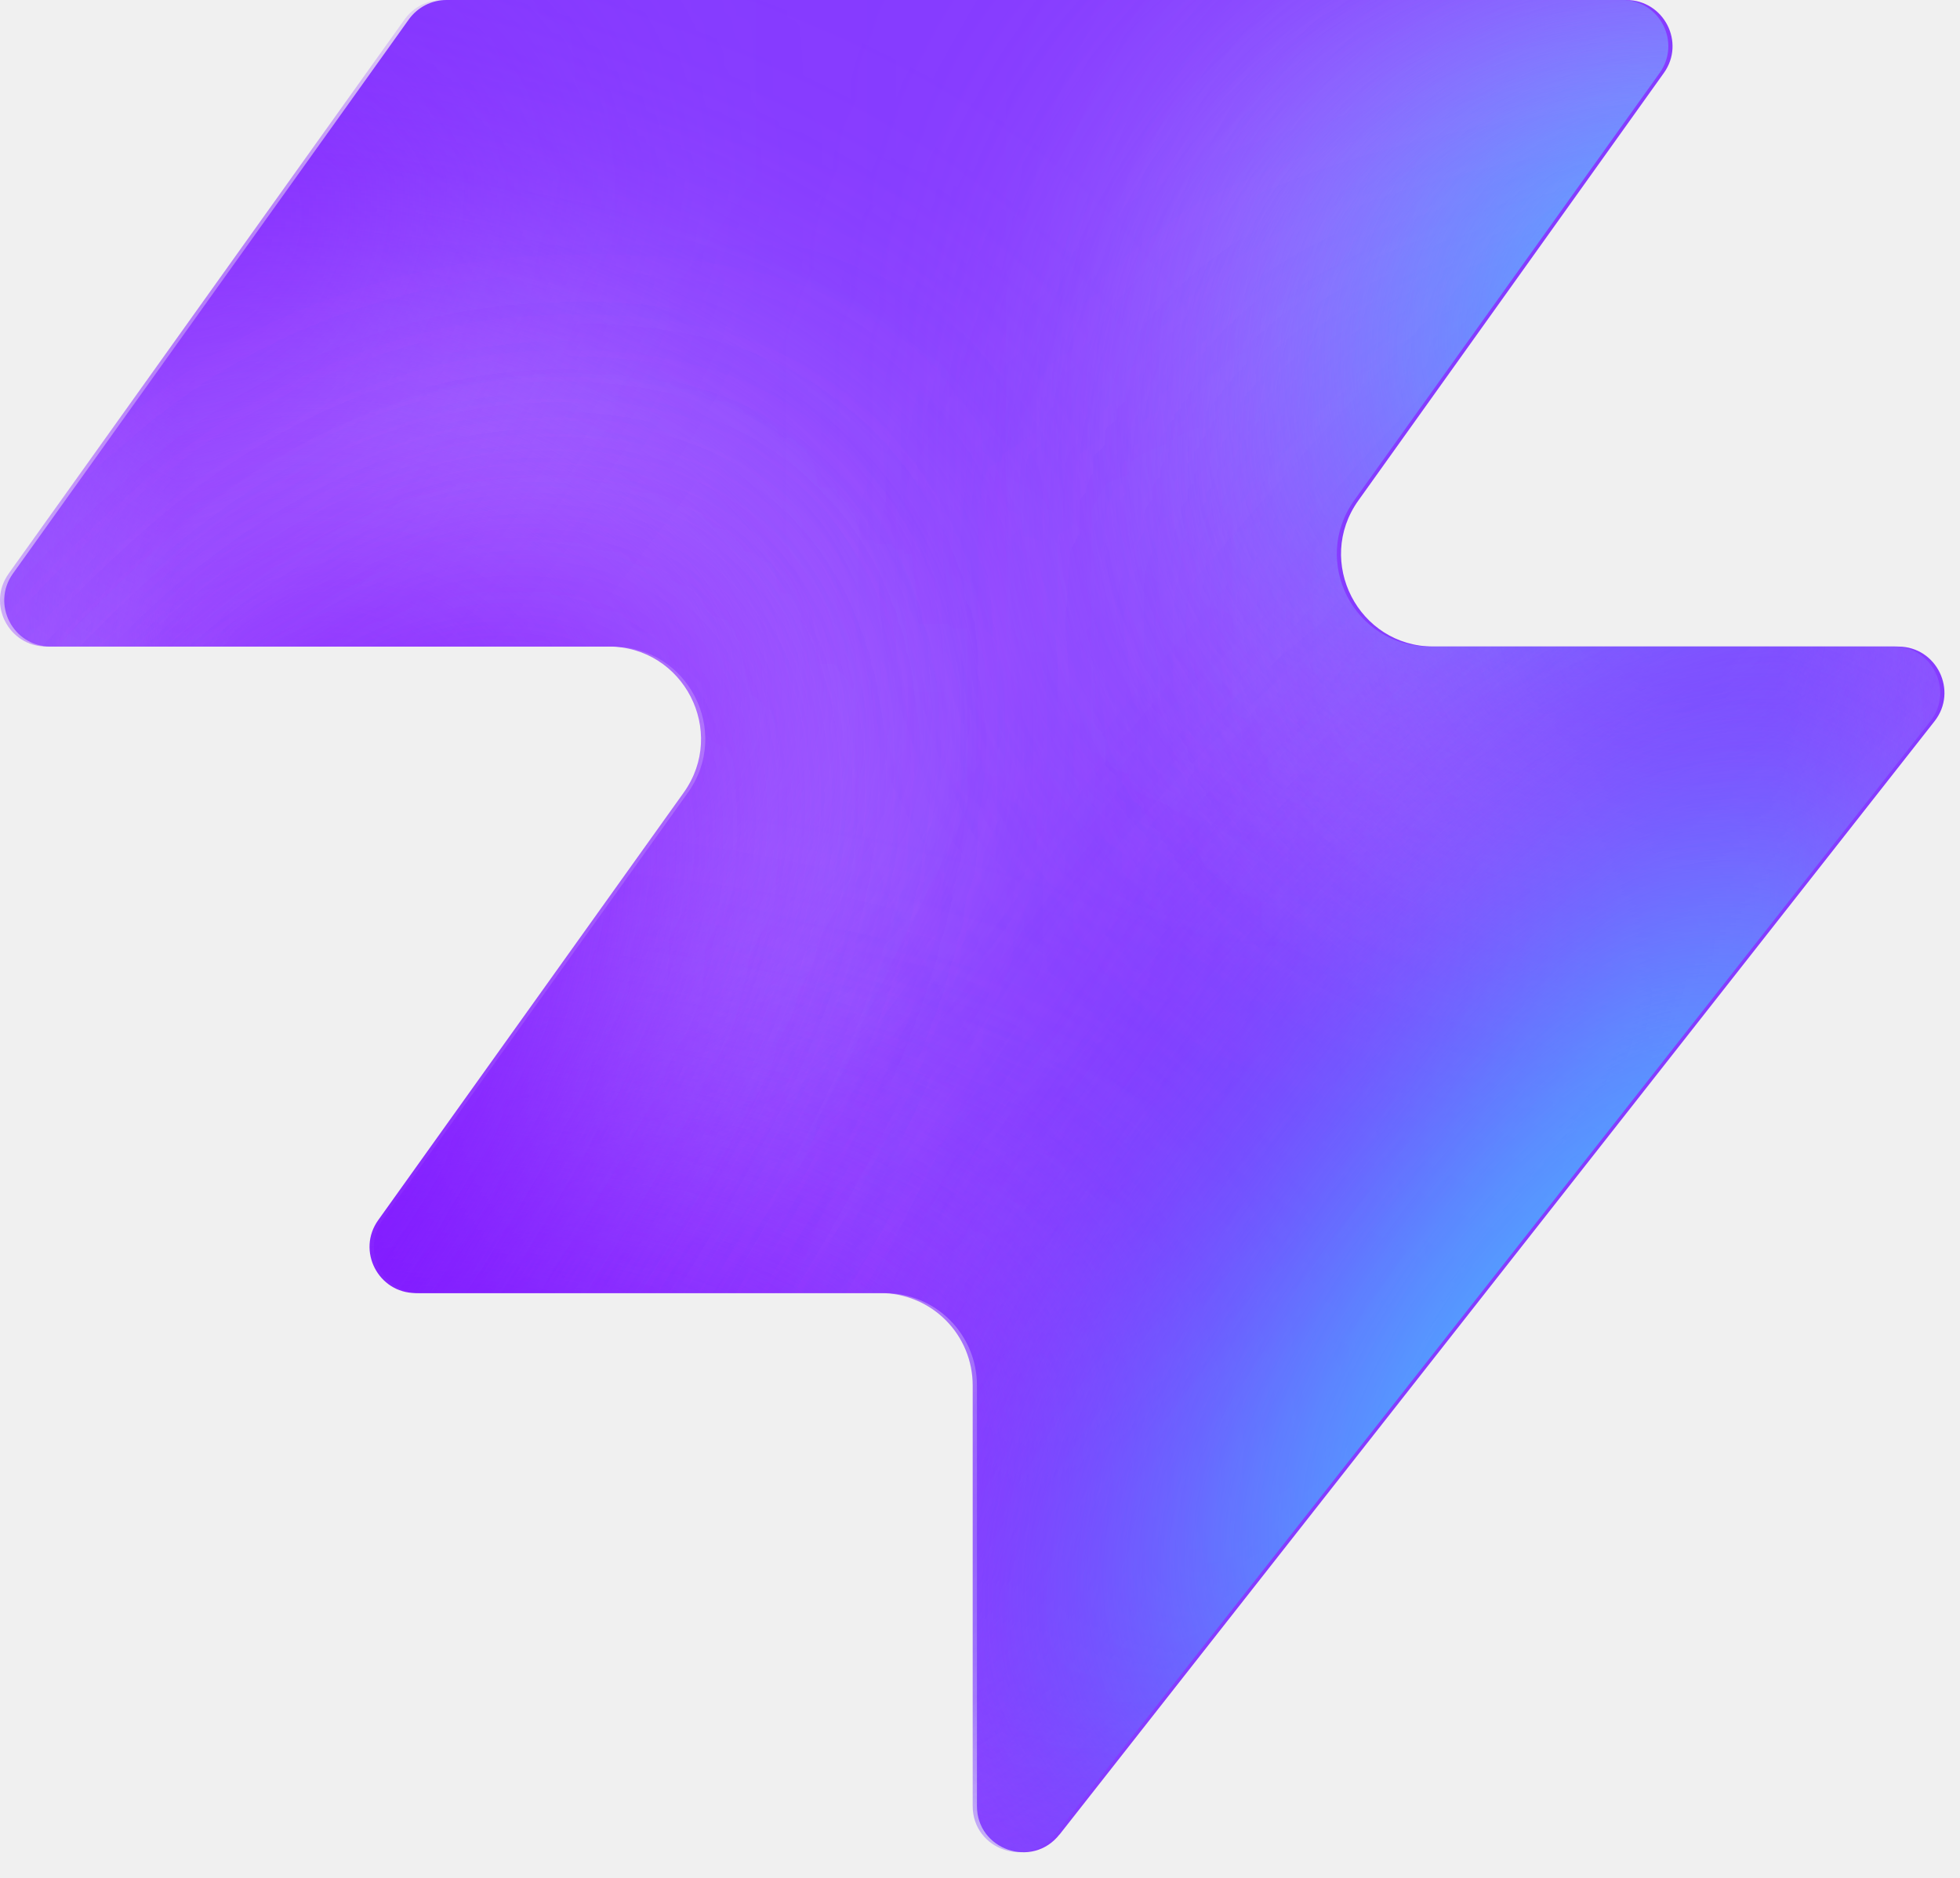
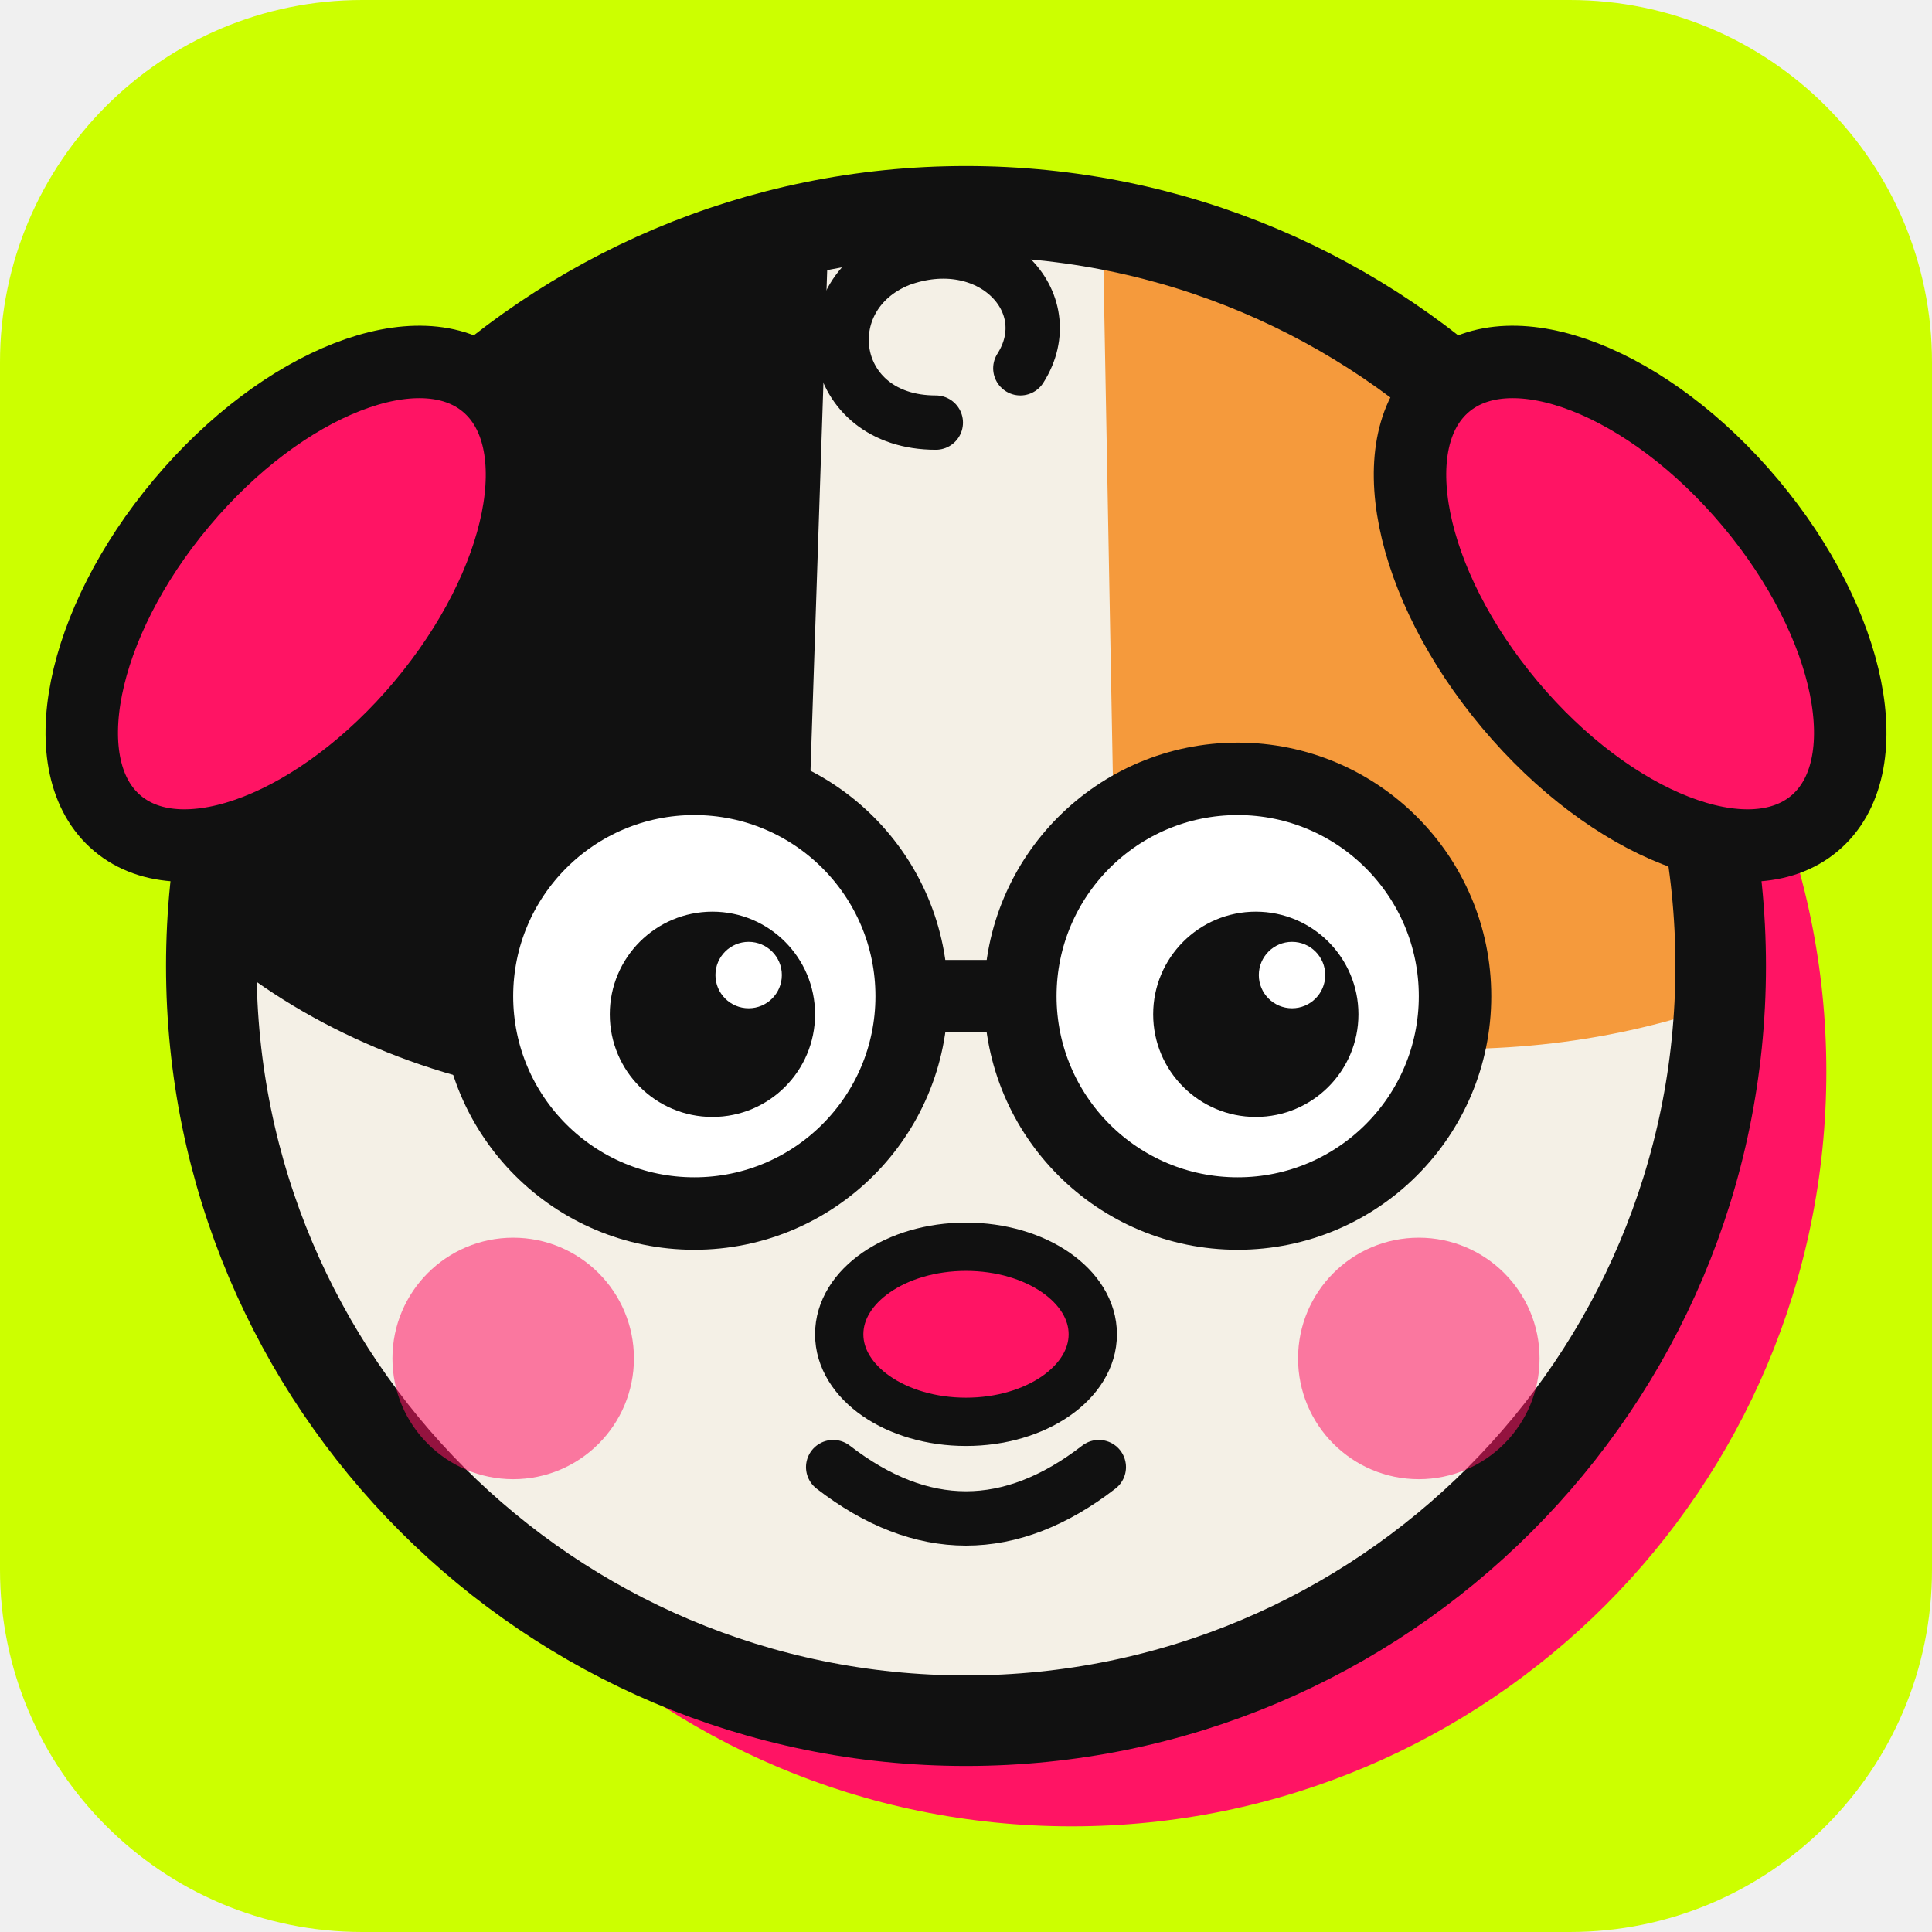
- <svg xmlns="http://www.w3.org/2000/svg" width="48" height="46" fill="none" viewBox="0 0 48 46">
-   <path fill="#863bff" d="M25.946 44.938c-.664.845-2.021.375-2.021-.698V33.937a2.26 2.26 0 0 0-2.262-2.262H10.287c-.92 0-1.456-1.04-.92-1.788l7.48-10.471c1.07-1.497 0-3.578-1.842-3.578H1.237c-.92 0-1.456-1.04-.92-1.788L10.013.474c.214-.297.556-.474.92-.474h28.894c.92 0 1.456 1.04.92 1.788l-7.48 10.471c-1.07 1.498 0 3.579 1.842 3.579h11.377c.943 0 1.473 1.088.89 1.83L25.947 44.94z" style="fill:#863bff;fill:color(display-p3 .525 .23 1);fill-opacity:1" />
-   <mask id="a" width="48" height="46" x="0" y="0" maskUnits="userSpaceOnUse" style="mask-type:alpha">
-     <path fill="#000" d="M25.842 44.938c-.664.844-2.021.375-2.021-.698V33.937a2.26 2.26 0 0 0-2.262-2.262H10.183c-.92 0-1.456-1.04-.92-1.788l7.48-10.471c1.07-1.498 0-3.579-1.842-3.579H1.133c-.92 0-1.456-1.04-.92-1.787L9.91.473c.214-.297.556-.474.92-.474h28.894c.92 0 1.456 1.04.92 1.788l-7.48 10.471c-1.07 1.498 0 3.578 1.842 3.578h11.377c.943 0 1.473 1.088.89 1.832L25.843 44.94z" style="fill:#000;fill-opacity:1" />
-   </mask>
-   <g mask="url(#a)">
-     <g filter="url(#b)">
-       <ellipse cx="5.508" cy="14.704" fill="#ede6ff" rx="5.508" ry="14.704" style="fill:#ede6ff;fill:color(display-p3 .927 .903 1);fill-opacity:1" transform="matrix(.00324 1 1 -.00324 -4.47 31.516)" />
-     </g>
-     <g filter="url(#c)">
-       <ellipse cx="10.399" cy="29.851" fill="#ede6ff" rx="10.399" ry="29.851" style="fill:#ede6ff;fill:color(display-p3 .927 .903 1);fill-opacity:1" transform="matrix(.00324 1 1 -.00324 -39.328 7.883)" />
-     </g>
-     <g filter="url(#d)">
-       <ellipse cx="5.508" cy="30.487" fill="#7e14ff" rx="5.508" ry="30.487" style="fill:#7e14ff;fill:color(display-p3 .492 .077 1);fill-opacity:1" transform="rotate(89.814 -25.913 -14.639)scale(1 -1)" />
-     </g>
-     <g filter="url(#e)">
-       <ellipse cx="5.508" cy="30.599" fill="#7e14ff" rx="5.508" ry="30.599" style="fill:#7e14ff;fill:color(display-p3 .492 .077 1);fill-opacity:1" transform="rotate(89.814 -32.644 -3.334)scale(1 -1)" />
-     </g>
-     <g filter="url(#f)">
-       <ellipse cx="5.508" cy="30.599" fill="#7e14ff" rx="5.508" ry="30.599" style="fill:#7e14ff;fill:color(display-p3 .492 .077 1);fill-opacity:1" transform="matrix(.00324 1 1 -.00324 -34.34 30.47)" />
-     </g>
-     <g filter="url(#g)">
-       <ellipse cx="14.072" cy="22.078" fill="#ede6ff" rx="14.072" ry="22.078" style="fill:#ede6ff;fill:color(display-p3 .927 .903 1);fill-opacity:1" transform="rotate(93.35 24.506 48.493)scale(-1 1)" />
-     </g>
-     <g filter="url(#h)">
-       <ellipse cx="3.47" cy="21.501" fill="#7e14ff" rx="3.47" ry="21.501" style="fill:#7e14ff;fill:color(display-p3 .492 .077 1);fill-opacity:1" transform="rotate(89.009 28.708 47.59)scale(-1 1)" />
-     </g>
-     <g filter="url(#i)">
-       <ellipse cx="3.47" cy="21.501" fill="#7e14ff" rx="3.47" ry="21.501" style="fill:#7e14ff;fill:color(display-p3 .492 .077 1);fill-opacity:1" transform="rotate(89.009 28.708 47.59)scale(-1 1)" />
-     </g>
-     <g filter="url(#j)">
-       <ellipse cx=".387" cy="8.972" fill="#7e14ff" rx="4.407" ry="29.108" style="fill:#7e14ff;fill:color(display-p3 .492 .077 1);fill-opacity:1" transform="rotate(39.51 .387 8.972)" />
-     </g>
-     <g filter="url(#k)">
-       <ellipse cx="47.523" cy="-6.092" fill="#7e14ff" rx="4.407" ry="29.108" style="fill:#7e14ff;fill:color(display-p3 .492 .077 1);fill-opacity:1" transform="rotate(37.892 47.523 -6.092)" />
-     </g>
-     <g filter="url(#l)">
-       <ellipse cx="41.412" cy="6.333" fill="#47bfff" rx="5.971" ry="9.665" style="fill:#47bfff;fill:color(display-p3 .28 .748 1);fill-opacity:1" transform="rotate(37.892 41.412 6.333)" />
-     </g>
-     <g filter="url(#m)">
-       <ellipse cx="-1.879" cy="38.332" fill="#7e14ff" rx="4.407" ry="29.108" style="fill:#7e14ff;fill:color(display-p3 .492 .077 1);fill-opacity:1" transform="rotate(37.892 -1.88 38.332)" />
-     </g>
-     <g filter="url(#n)">
-       <ellipse cx="-1.879" cy="38.332" fill="#7e14ff" rx="4.407" ry="29.108" style="fill:#7e14ff;fill:color(display-p3 .492 .077 1);fill-opacity:1" transform="rotate(37.892 -1.88 38.332)" />
-     </g>
-     <g filter="url(#o)">
-       <ellipse cx="35.651" cy="29.907" fill="#7e14ff" rx="4.407" ry="29.108" style="fill:#7e14ff;fill:color(display-p3 .492 .077 1);fill-opacity:1" transform="rotate(37.892 35.651 29.907)" />
-     </g>
-     <g filter="url(#p)">
-       <ellipse cx="38.418" cy="32.4" fill="#47bfff" rx="5.971" ry="15.297" style="fill:#47bfff;fill:color(display-p3 .28 .748 1);fill-opacity:1" transform="rotate(37.892 38.418 32.4)" />
-     </g>
+ <svg xmlns="http://www.w3.org/2000/svg" viewBox="0 0 64 64">
+   <defs>
+     <clipPath id="c">
+       <circle cx="32" cy="32" r="25" />
+     </clipPath>
+   </defs>
+   <rect width="64" height="64" rx="12" fill="#ccff00" />
+   <circle cx="35.5" cy="35.5" r="25" fill="#ff1464" />
+   <circle cx="32" cy="32" r="25" fill="#f4f0e6" />
+   <g clip-path="url(#c)">
+     <path d="M4 18C8 6 20 4 27.5 6L26.5 36C17 38 8 34 4 28Z" fill="#111" />
+     <path d="M36.5 6C48 4 58 10 60 20L60 32C52 36 44 35 37 33Z" fill="#f59a3c" />
  </g>
-   <defs>
-     <filter id="b" width="60.045" height="41.654" x="-19.77" y="16.149" color-interpolation-filters="sRGB" filterUnits="userSpaceOnUse">
-       <feFlood flood-opacity="0" result="BackgroundImageFix" />
-       <feBlend in="SourceGraphic" in2="BackgroundImageFix" result="shape" />
-       <feGaussianBlur result="effect1_foregroundBlur_2002_17158" stdDeviation="7.659" />
-     </filter>
-     <filter id="c" width="90.34" height="51.437" x="-54.613" y="-7.533" color-interpolation-filters="sRGB" filterUnits="userSpaceOnUse">
-       <feFlood flood-opacity="0" result="BackgroundImageFix" />
-       <feBlend in="SourceGraphic" in2="BackgroundImageFix" result="shape" />
-       <feGaussianBlur result="effect1_foregroundBlur_2002_17158" stdDeviation="7.659" />
-     </filter>
-     <filter id="d" width="79.355" height="29.4" x="-49.64" y="2.03" color-interpolation-filters="sRGB" filterUnits="userSpaceOnUse">
-       <feFlood flood-opacity="0" result="BackgroundImageFix" />
-       <feBlend in="SourceGraphic" in2="BackgroundImageFix" result="shape" />
-       <feGaussianBlur result="effect1_foregroundBlur_2002_17158" stdDeviation="4.596" />
-     </filter>
-     <filter id="e" width="79.579" height="29.4" x="-45.045" y="20.029" color-interpolation-filters="sRGB" filterUnits="userSpaceOnUse">
-       <feFlood flood-opacity="0" result="BackgroundImageFix" />
-       <feBlend in="SourceGraphic" in2="BackgroundImageFix" result="shape" />
-       <feGaussianBlur result="effect1_foregroundBlur_2002_17158" stdDeviation="4.596" />
-     </filter>
-     <filter id="f" width="79.579" height="29.4" x="-43.513" y="21.178" color-interpolation-filters="sRGB" filterUnits="userSpaceOnUse">
-       <feFlood flood-opacity="0" result="BackgroundImageFix" />
-       <feBlend in="SourceGraphic" in2="BackgroundImageFix" result="shape" />
-       <feGaussianBlur result="effect1_foregroundBlur_2002_17158" stdDeviation="4.596" />
-     </filter>
-     <filter id="g" width="74.749" height="58.852" x="15.756" y="-17.901" color-interpolation-filters="sRGB" filterUnits="userSpaceOnUse">
-       <feFlood flood-opacity="0" result="BackgroundImageFix" />
-       <feBlend in="SourceGraphic" in2="BackgroundImageFix" result="shape" />
-       <feGaussianBlur result="effect1_foregroundBlur_2002_17158" stdDeviation="7.659" />
-     </filter>
-     <filter id="h" width="61.377" height="25.362" x="23.548" y="2.284" color-interpolation-filters="sRGB" filterUnits="userSpaceOnUse">
-       <feFlood flood-opacity="0" result="BackgroundImageFix" />
-       <feBlend in="SourceGraphic" in2="BackgroundImageFix" result="shape" />
-       <feGaussianBlur result="effect1_foregroundBlur_2002_17158" stdDeviation="4.596" />
-     </filter>
-     <filter id="i" width="61.377" height="25.362" x="23.548" y="2.284" color-interpolation-filters="sRGB" filterUnits="userSpaceOnUse">
-       <feFlood flood-opacity="0" result="BackgroundImageFix" />
-       <feBlend in="SourceGraphic" in2="BackgroundImageFix" result="shape" />
-       <feGaussianBlur result="effect1_foregroundBlur_2002_17158" stdDeviation="4.596" />
-     </filter>
-     <filter id="j" width="56.045" height="63.649" x="-27.636" y="-22.853" color-interpolation-filters="sRGB" filterUnits="userSpaceOnUse">
-       <feFlood flood-opacity="0" result="BackgroundImageFix" />
-       <feBlend in="SourceGraphic" in2="BackgroundImageFix" result="shape" />
-       <feGaussianBlur result="effect1_foregroundBlur_2002_17158" stdDeviation="4.596" />
-     </filter>
-     <filter id="k" width="54.814" height="64.646" x="20.116" y="-38.415" color-interpolation-filters="sRGB" filterUnits="userSpaceOnUse">
-       <feFlood flood-opacity="0" result="BackgroundImageFix" />
-       <feBlend in="SourceGraphic" in2="BackgroundImageFix" result="shape" />
-       <feGaussianBlur result="effect1_foregroundBlur_2002_17158" stdDeviation="4.596" />
-     </filter>
-     <filter id="l" width="33.541" height="35.313" x="24.641" y="-11.323" color-interpolation-filters="sRGB" filterUnits="userSpaceOnUse">
-       <feFlood flood-opacity="0" result="BackgroundImageFix" />
-       <feBlend in="SourceGraphic" in2="BackgroundImageFix" result="shape" />
-       <feGaussianBlur result="effect1_foregroundBlur_2002_17158" stdDeviation="4.596" />
-     </filter>
-     <filter id="m" width="54.814" height="64.646" x="-29.286" y="6.009" color-interpolation-filters="sRGB" filterUnits="userSpaceOnUse">
-       <feFlood flood-opacity="0" result="BackgroundImageFix" />
-       <feBlend in="SourceGraphic" in2="BackgroundImageFix" result="shape" />
-       <feGaussianBlur result="effect1_foregroundBlur_2002_17158" stdDeviation="4.596" />
-     </filter>
-     <filter id="n" width="54.814" height="64.646" x="-29.286" y="6.009" color-interpolation-filters="sRGB" filterUnits="userSpaceOnUse">
-       <feFlood flood-opacity="0" result="BackgroundImageFix" />
-       <feBlend in="SourceGraphic" in2="BackgroundImageFix" result="shape" />
-       <feGaussianBlur result="effect1_foregroundBlur_2002_17158" stdDeviation="4.596" />
-     </filter>
-     <filter id="o" width="54.814" height="64.646" x="8.244" y="-2.416" color-interpolation-filters="sRGB" filterUnits="userSpaceOnUse">
-       <feFlood flood-opacity="0" result="BackgroundImageFix" />
-       <feBlend in="SourceGraphic" in2="BackgroundImageFix" result="shape" />
-       <feGaussianBlur result="effect1_foregroundBlur_2002_17158" stdDeviation="4.596" />
-     </filter>
-     <filter id="p" width="39.409" height="43.623" x="18.713" y="10.588" color-interpolation-filters="sRGB" filterUnits="userSpaceOnUse">
-       <feFlood flood-opacity="0" result="BackgroundImageFix" />
-       <feBlend in="SourceGraphic" in2="BackgroundImageFix" result="shape" />
-       <feGaussianBlur result="effect1_foregroundBlur_2002_17158" stdDeviation="4.596" />
-     </filter>
-   </defs>
+   <path d="M31 14c-3.6 0-4.2-4.2-1.2-5.4 3-1.1 5.4 1.4 4 3.6" fill="none" stroke="#111" stroke-width="1.8" stroke-linecap="round" />
+   <circle cx="32" cy="32" r="25" fill="none" stroke="#111" stroke-width="3" />
+   <g stroke="#111" stroke-width="2.4" fill="#ff1464">
+     <ellipse cx="10" cy="20" rx="9.5" ry="5.2" transform="rotate(-50 10 20)" />
+     <ellipse cx="54" cy="20" rx="9.5" ry="5.2" transform="rotate(50 54 20)" />
+   </g>
+   <circle cx="17" cy="45" r="4" fill="#ff1464" opacity=".55" />
+   <circle cx="47" cy="45" r="4" fill="#ff1464" opacity=".55" />
+   <g stroke="#111" stroke-width="2.4">
+     <circle cx="23" cy="33" r="7.2" fill="#fff" />
+     <circle cx="41" cy="33" r="7.2" fill="#fff" />
+     <path d="M30.2 33h3.6" fill="none" />
+   </g>
+   <circle cx="23.6" cy="33.6" r="3.4" fill="#111" />
+   <circle cx="41.6" cy="33.6" r="3.4" fill="#111" />
+   <circle cx="24.8" cy="32.3" r="1.1" fill="#fff" />
+   <circle cx="42.8" cy="32.3" r="1.1" fill="#fff" />
+   <ellipse cx="32" cy="44.2" rx="4.2" ry="2.9" fill="#ff1464" stroke="#111" stroke-width="1.6" />
+   <path d="M27.6 48.6Q32 52 36.4 48.6" fill="none" stroke="#111" stroke-width="1.8" stroke-linecap="round" />
</svg>
